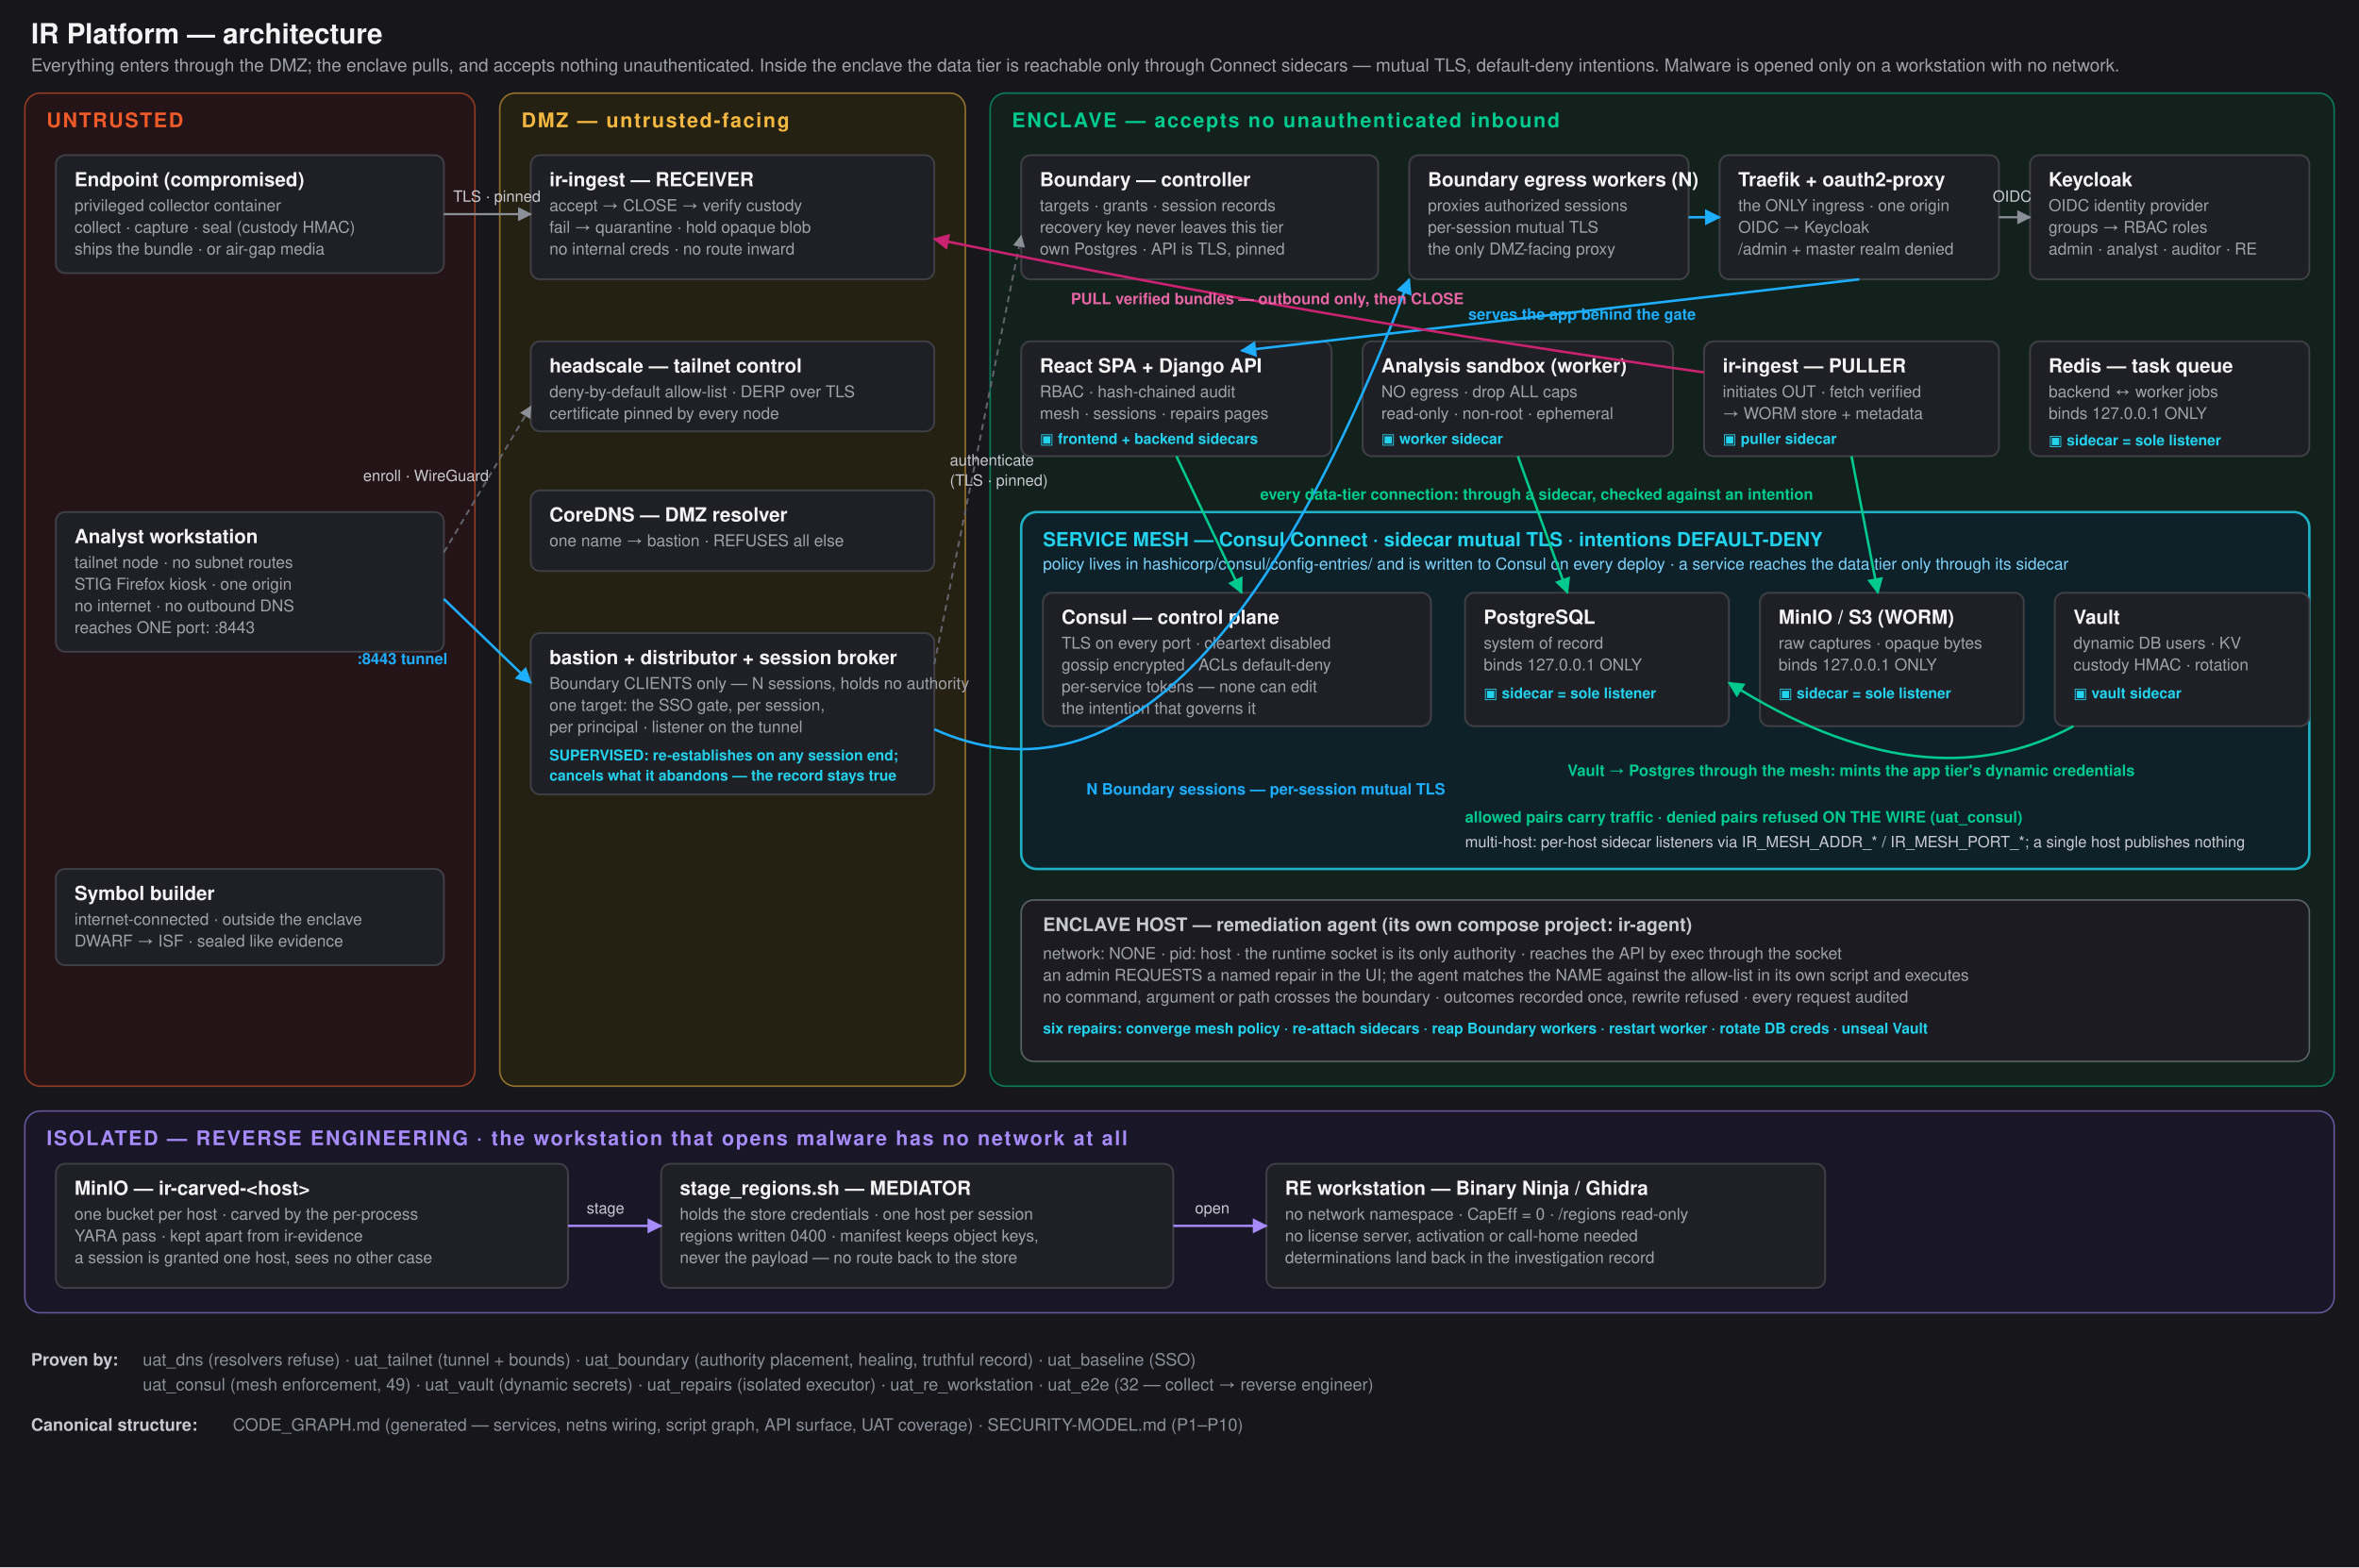
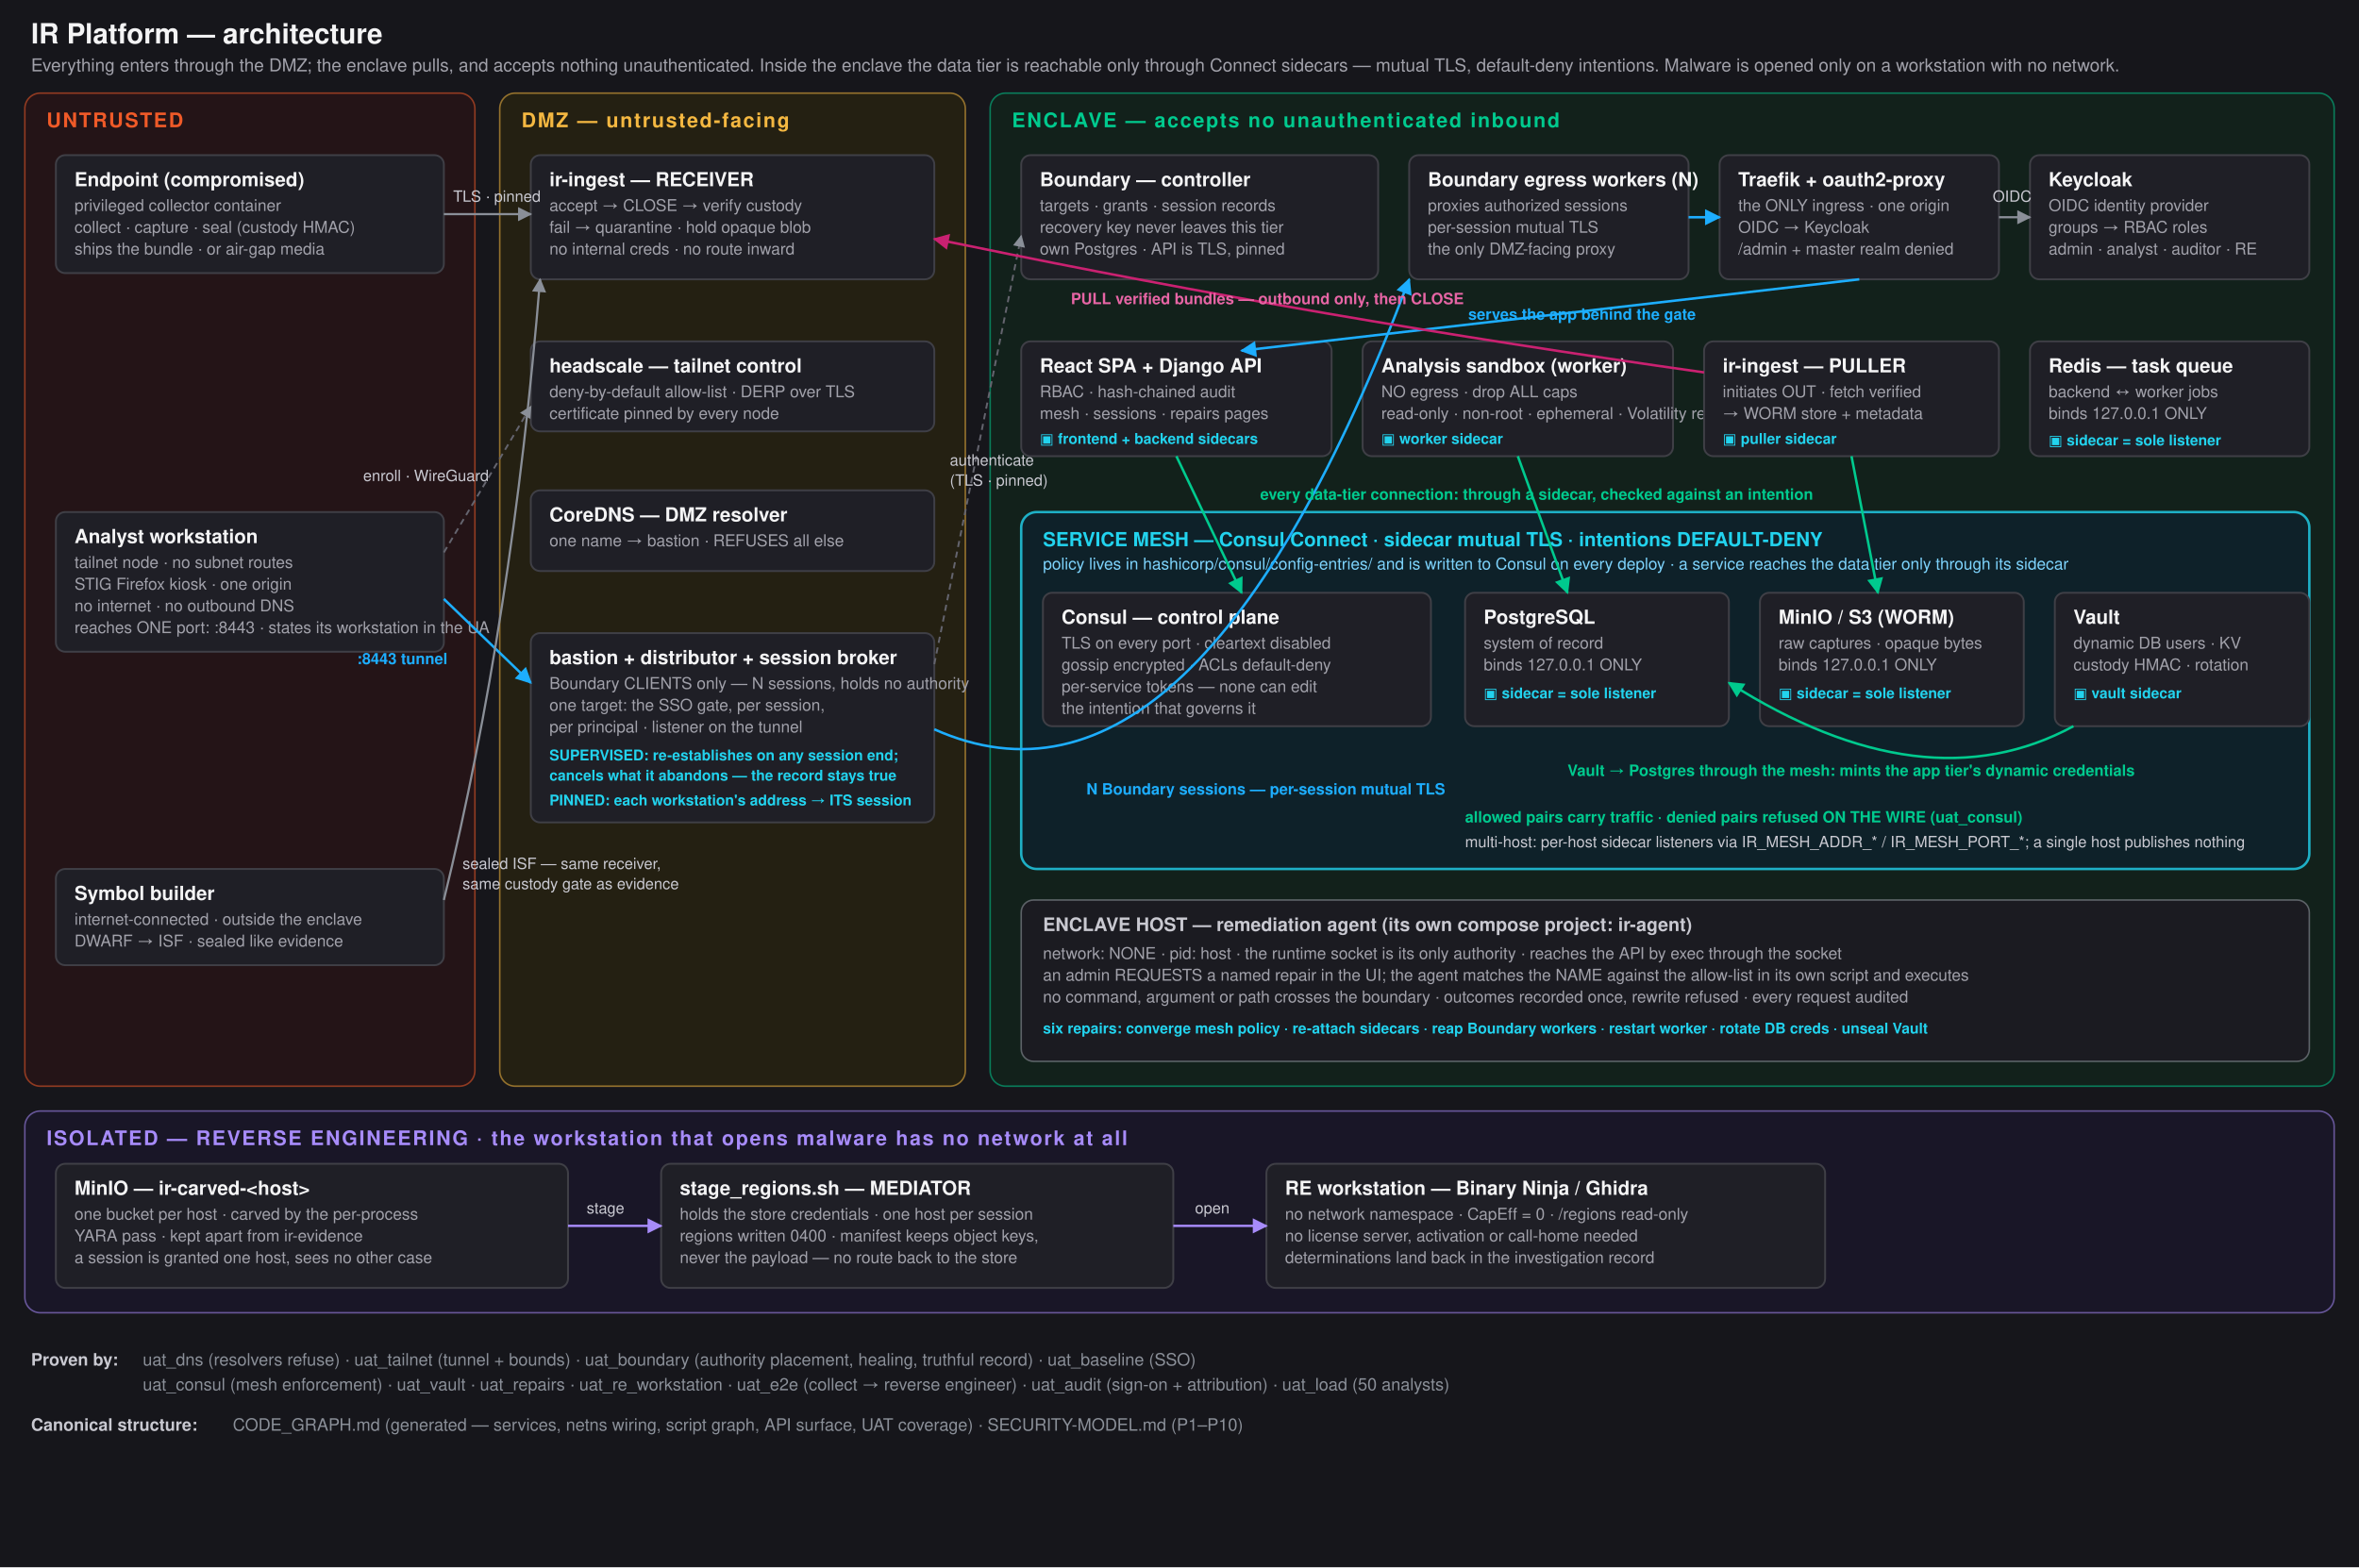
<svg xmlns="http://www.w3.org/2000/svg" width="1520" height="1010" viewBox="0 0 1520 1010" font-family="-apple-system,BlinkMacSystemFont,Segoe UI,Helvetica,Arial,sans-serif">
  <defs>
    <marker id="a-n" viewBox="0 0 10 10" refX="9" refY="5" markerWidth="6.5" markerHeight="6.5" orient="auto-start-reverse">
      <path d="M0,0 L10,5 L0,10 z" fill="#8A8F98" />
    </marker>
    <marker id="a-in" viewBox="0 0 10 10" refX="9" refY="5" markerWidth="6.5" markerHeight="6.5" orient="auto-start-reverse">
      <path d="M0,0 L10,5 L0,10 z" fill="#1DAEFF" />
    </marker>
    <marker id="a-mesh" viewBox="0 0 10 10" refX="9" refY="5" markerWidth="6.5" markerHeight="6.5" orient="auto-start-reverse">
      <path d="M0,0 L10,5 L0,10 z" fill="#00CA8E" />
    </marker>
    <marker id="a-pull" viewBox="0 0 10 10" refX="9" refY="5" markerWidth="6.5" markerHeight="6.5" orient="auto-start-reverse">
      <path d="M0,0 L10,5 L0,10 z" fill="#CA2171" />
    </marker>
    <marker id="a-re" viewBox="0 0 10 10" refX="9" refY="5" markerWidth="6.5" markerHeight="6.5" orient="auto-start-reverse">
      <path d="M0,0 L10,5 L0,10 z" fill="#A78BFA" />
    </marker>
  </defs>
  <style>
    .box   { fill: #1F1F26; stroke: #3F3F46; stroke-width: 1.2; rx: 6; }
    .boxT  { font-size: 12.5px; font-weight: 600; fill: #F4F4F5; }
    .boxS  { font-size: 10.5px; fill: #A1A1AA; }
    .bandT { font-size: 13px; font-weight: 700; letter-spacing: .08em; }
    .en    { stroke: #8A8F98; stroke-width: 1.4; fill: none; marker-end: url(#a-n); }
    .ein   { stroke: #1DAEFF; stroke-width: 1.6; fill: none; marker-end: url(#a-in); }
    .emesh { stroke: #00CA8E; stroke-width: 1.6; fill: none; marker-end: url(#a-mesh); }
    .epull { stroke: #CA2171; stroke-width: 1.6; fill: none; marker-end: url(#a-pull); }
    .ere   { stroke: #A78BFA; stroke-width: 1.5; fill: none; marker-end: url(#a-re); }
    .edash { stroke: #64646E; stroke-width: 1.2; fill: none; stroke-dasharray: 4 3; marker-end: url(#a-n); }
    .lab   { font-size: 10px; fill: #C9C9D1; }
    .labm  { font-size: 10px; fill: #00CA8E; font-weight: 600; }
    .labin { font-size: 10px; fill: #1DAEFF; font-weight: 600; }
    .labp  { font-size: 10px; fill: #E765A5; font-weight: 600; }
    .chip  { font-size: 9.5px; font-weight: 700; fill: #22D3EE; }
    .warn  { font-size: 10px; font-weight: 700; fill: #F5B841; }
  </style>
  <rect x="0" y="0" width="1520" height="1010" fill="#16161B" />
  <text x="20" y="28" font-size="18" font-weight="700" fill="#F4F4F5">IR Platform — architecture</text>
  <text x="20" y="46" font-size="11.5" fill="#A1A1AA">Everything enters through the DMZ; the enclave pulls, and accepts nothing unauthenticated. Inside the enclave the data tier is reachable only through Connect sidecars — mutual TLS, default-deny intentions. Malware is opened only on a workstation with no network.</text>
  <rect x="16" y="60" width="290" height="640" rx="10" fill="#241417" stroke="#F05A28" stroke-opacity=".55" />
  <text class="bandT" x="30" y="82" fill="#F05A28">UNTRUSTED</text>
  <rect x="322" y="60" width="300" height="640" rx="10" fill="#242012" stroke="#F5B841" stroke-opacity=".55" />
  <text class="bandT" x="336" y="82" fill="#F5B841">DMZ — untrusted-facing</text>
  <rect x="638" y="60" width="866" height="640" rx="10" fill="#12211B" stroke="#00CA8E" stroke-opacity=".55" />
  <text class="bandT" x="652" y="82" fill="#00CA8E">ENCLAVE — accepts no unauthenticated inbound</text>
  <rect class="box" x="36" y="100" width="250" height="76" />
  <text class="boxT" x="48" y="120">Endpoint (compromised)</text>
  <text class="boxS" x="48" y="136">privileged collector container</text>
  <text class="boxS" x="48" y="150">collect · capture · seal (custody HMAC)</text>
  <text class="boxS" x="48" y="164">ships the bundle · or air-gap media</text>
  <rect class="box" x="36" y="330" width="250" height="90" />
  <text class="boxT" x="48" y="350">Analyst workstation</text>
  <text class="boxS" x="48" y="366">tailnet node · no subnet routes</text>
  <text class="boxS" x="48" y="380">STIG Firefox kiosk · one origin</text>
  <text class="boxS" x="48" y="394">no internet · no outbound DNS</text>
-   <text class="boxS" x="48" y="408">reaches ONE port: :8443</text>
+   <text class="boxS" x="48" y="408">reaches ONE port: :8443 · states its workstation in the UA</text>
  <rect class="box" x="36" y="560" width="250" height="62" />
  <text class="boxT" x="48" y="580">Symbol builder</text>
  <text class="boxS" x="48" y="596">internet-connected · outside the enclave</text>
  <text class="boxS" x="48" y="610">DWARF → ISF · sealed like evidence</text>
  <rect class="box" x="342" y="100" width="260" height="80" />
  <text class="boxT" x="354" y="120">ir-ingest — RECEIVER</text>
  <text class="boxS" x="354" y="136">accept → CLOSE → verify custody</text>
  <text class="boxS" x="354" y="150">fail → quarantine · hold opaque blob</text>
  <text class="boxS" x="354" y="164">no internal creds · no route inward</text>
  <rect class="box" x="342" y="220" width="260" height="58" />
  <text class="boxT" x="354" y="240">headscale — tailnet control</text>
  <text class="boxS" x="354" y="256">deny-by-default allow-list · DERP over TLS</text>
  <text class="boxS" x="354" y="270">certificate pinned by every node</text>
  <rect class="box" x="342" y="316" width="260" height="52" />
  <text class="boxT" x="354" y="336">CoreDNS — DMZ resolver</text>
  <text class="boxS" x="354" y="352">one name → bastion · REFUSES all else</text>
-   <rect class="box" x="342" y="408" width="260" height="104" />
+   <rect class="box" x="342" y="408" width="260" height="122" />
  <text class="boxT" x="354" y="428">bastion + distributor + session broker</text>
  <text class="boxS" x="354" y="444">Boundary CLIENTS only — N sessions, holds no authority</text>
  <text class="boxS" x="354" y="458">one target: the SSO gate, per session,</text>
  <text class="boxS" x="354" y="472">per principal · listener on the tunnel</text>
  <text class="chip" x="354" y="490">SUPERVISED: re-establishes on any session end;</text>
  <text class="chip" x="354" y="503">cancels what it abandons — the record stays true</text>
+   <text class="chip" x="354" y="519">PINNED: each workstation's address → ITS session</text>
  <rect class="box" x="658" y="100" width="230" height="80" />
  <text class="boxT" x="670" y="120">Boundary — controller</text>
  <text class="boxS" x="670" y="136">targets · grants · session records</text>
  <text class="boxS" x="670" y="150">recovery key never leaves this tier</text>
  <text class="boxS" x="670" y="164">own Postgres · API is TLS, pinned</text>
  <rect class="box" x="908" y="100" width="180" height="80" />
  <text class="boxT" x="920" y="120">Boundary egress workers (N)</text>
  <text class="boxS" x="920" y="136">proxies authorized sessions</text>
  <text class="boxS" x="920" y="150">per-session mutual TLS</text>
  <text class="boxS" x="920" y="164">the only DMZ-facing proxy</text>
  <rect class="box" x="1108" y="100" width="180" height="80" />
  <text class="boxT" x="1120" y="120">Traefik + oauth2-proxy</text>
  <text class="boxS" x="1120" y="136">the ONLY ingress · one origin</text>
  <text class="boxS" x="1120" y="150">OIDC → Keycloak</text>
  <text class="boxS" x="1120" y="164">/admin + master realm denied</text>
  <rect class="box" x="1308" y="100" width="180" height="80" />
  <text class="boxT" x="1320" y="120">Keycloak</text>
  <text class="boxS" x="1320" y="136">OIDC identity provider</text>
  <text class="boxS" x="1320" y="150">groups → RBAC roles</text>
  <text class="boxS" x="1320" y="164">admin · analyst · auditor · RE</text>
  <rect class="box" x="658" y="220" width="200" height="74" />
  <text class="boxT" x="670" y="240">React SPA + Django API</text>
  <text class="boxS" x="670" y="256">RBAC · hash-chained audit</text>
  <text class="boxS" x="670" y="270">mesh · sessions · repairs pages</text>
  <text class="chip" x="670" y="286">▣ frontend + backend sidecars</text>
  <rect class="box" x="878" y="220" width="200" height="74" />
  <text class="boxT" x="890" y="240">Analysis sandbox (worker)</text>
  <text class="boxS" x="890" y="256">NO egress · drop ALL caps</text>
-   <text class="boxS" x="890" y="270">read-only · non-root · ephemeral</text>
+   <text class="boxS" x="890" y="270">read-only · non-root · ephemeral · Volatility reads the pulled ISF store</text>
  <text class="chip" x="890" y="286">▣ worker sidecar</text>
  <rect class="box" x="1098" y="220" width="190" height="74" />
  <text class="boxT" x="1110" y="240">ir-ingest — PULLER</text>
  <text class="boxS" x="1110" y="256">initiates OUT · fetch verified</text>
  <text class="boxS" x="1110" y="270">→ WORM store + metadata</text>
  <text class="chip" x="1110" y="286">▣ puller sidecar</text>
  <rect class="box" x="1308" y="220" width="180" height="74" />
  <text class="boxT" x="1320" y="240">Redis — task queue</text>
  <text class="boxS" x="1320" y="256">backend ↔ worker jobs</text>
  <text class="boxS" x="1320" y="270">binds 127.0.0.1 ONLY</text>
  <text class="chip" x="1320" y="287">▣ sidecar = sole listener</text>
  <rect x="658" y="330" width="830" height="230" rx="10" fill="#0E2129" stroke="#22D3EE" stroke-width="1.6" stroke-opacity=".8" />
  <text x="672" y="352" font-size="12.5" font-weight="700" fill="#22D3EE">SERVICE MESH — Consul Connect · sidecar mutual TLS · intentions DEFAULT-DENY</text>
  <text x="672" y="367" font-size="10.5" fill="#7DD3FC">policy lives in hashicorp/consul/config-entries/ and is written to Consul on every deploy · a service reaches the data tier only through its sidecar</text>
  <rect class="box" x="672" y="382" width="250" height="86" />
  <text class="boxT" x="684" y="402">Consul — control plane</text>
  <text class="boxS" x="684" y="418">TLS on every port · cleartext disabled</text>
  <text class="boxS" x="684" y="432">gossip encrypted · ACLs default-deny</text>
  <text class="boxS" x="684" y="446">per-service tokens — none can edit</text>
  <text class="boxS" x="684" y="460">the intention that governs it</text>
  <rect class="box" x="944" y="382" width="170" height="86" />
  <text class="boxT" x="956" y="402">PostgreSQL</text>
  <text class="boxS" x="956" y="418">system of record</text>
  <text class="boxS" x="956" y="432">binds 127.0.0.1 ONLY</text>
  <text class="chip" x="956" y="450">▣ sidecar = sole listener</text>
  <rect class="box" x="1134" y="382" width="170" height="86" />
  <text class="boxT" x="1146" y="402">MinIO / S3 (WORM)</text>
  <text class="boxS" x="1146" y="418">raw captures · opaque bytes</text>
  <text class="boxS" x="1146" y="432">binds 127.0.0.1 ONLY</text>
  <text class="chip" x="1146" y="450">▣ sidecar = sole listener</text>
  <rect class="box" x="1324" y="382" width="164" height="86" />
  <text class="boxT" x="1336" y="402">Vault</text>
  <text class="boxS" x="1336" y="418">dynamic DB users · KV</text>
  <text class="boxS" x="1336" y="432">custody HMAC · rotation</text>
  <text class="chip" x="1336" y="450">▣ vault sidecar</text>
  <path class="emesh" d="M1336 468 Q1240 520 1114 440" />
  <text class="labm" x="1010" y="500">Vault → Postgres through the mesh: mints the app tier's dynamic credentials</text>
  <text class="labm" x="944" y="530">allowed pairs carry traffic · denied pairs refused ON THE WIRE (uat_consul)</text>
  <text class="lab" x="944" y="546">multi-host: per-host sidecar listeners via IR_MESH_ADDR_* / IR_MESH_PORT_*; a single host publishes nothing</text>
  <rect x="658" y="580" width="830" height="104" rx="8" fill="#1B1B21" stroke="#8A8F98" stroke-opacity=".6" />
  <text x="672" y="600" font-size="12" font-weight="700" fill="#C9C9D1">ENCLAVE HOST — remediation agent (its own compose project: ir-agent)</text>
  <text class="boxS" x="672" y="618">network: NONE · pid: host · the runtime socket is its only authority · reaches the API by exec through the socket</text>
  <text class="boxS" x="672" y="632">an admin REQUESTS a named repair in the UI; the agent matches the NAME against the allow-list in its own script and executes</text>
  <text class="boxS" x="672" y="646">no command, argument or path crosses the boundary · outcomes recorded once, rewrite refused · every request audited</text>
  <text class="chip" x="672" y="666">six repairs: converge mesh policy · re-attach sidecars · reap Boundary workers · restart worker · rotate DB creds · unseal Vault</text>
  <path class="en" d="M286 138 L342 138" />
  <text class="lab" x="292" y="130">TLS · pinned</text>
  <path class="edash" d="M286 356 L342 262" />
  <text class="lab" x="234" y="310">enroll · WireGuard</text>
  <path class="ein" d="M286 386 L342 440" />
  <text class="labin" x="230" y="428">:8443 tunnel</text>
+   <path class="en" d="M286 580 Q330 400 348 180" />
+   <text class="lab" x="298" y="560">sealed ISF — same receiver,</text>
+   <text class="lab" x="298" y="573">same custody gate as evidence</text>
  <path class="edash" d="M602 428 L658 152" />
  <text class="lab" x="612" y="300">authenticate</text>
  <text class="lab" x="612" y="313">(TLS · pinned)</text>
  <path class="ein" d="M602 470 Q770 545 908 180" />
  <text class="labin" x="700" y="512">N Boundary sessions — per-session mutual TLS</text>
  <path class="ein" d="M1088 140 L1108 140" />
  <path class="en" d="M1288 140 L1308 140" />
  <text class="lab" x="1284" y="130">OIDC</text>
  <path class="ein" d="M1198 180 L800 226" />
  <text class="labin" x="946" y="206">serves the app behind the gate</text>
  <path class="epull" d="M1098 240 Q850 205 622 158 L602 154" />
  <text class="labp" x="690" y="196">PULL verified bundles — outbound only, then CLOSE</text>
  <path class="emesh" d="M758 294 L800 382" />
  <path class="emesh" d="M978 294 L1010 382" />
  <path class="emesh" d="M1193 294 L1210 382" />
  <text class="labm" x="812" y="322">every data-tier connection: through a sidecar, checked against an intention</text>
  <rect x="16" y="716" width="1488" height="130" rx="10" fill="#191627" stroke="#A78BFA" stroke-opacity=".55" />
  <text class="bandT" x="30" y="738" fill="#A78BFA">ISOLATED — REVERSE ENGINEERING · the workstation that opens malware has no network at all</text>
  <rect class="box" x="36" y="750" width="330" height="80" />
  <text class="boxT" x="48" y="770">MinIO — ir-carved-&lt;host&gt;</text>
  <text class="boxS" x="48" y="786">one bucket per host · carved by the per-process</text>
  <text class="boxS" x="48" y="800">YARA pass · kept apart from ir-evidence</text>
  <text class="boxS" x="48" y="814">a session is granted one host, sees no other case</text>
  <rect class="box" x="426" y="750" width="330" height="80" />
  <text class="boxT" x="438" y="770">stage_regions.sh — MEDIATOR</text>
  <text class="boxS" x="438" y="786">holds the store credentials · one host per session</text>
  <text class="boxS" x="438" y="800">regions written 0400 · manifest keeps object keys,</text>
  <text class="boxS" x="438" y="814">never the payload — no route back to the store</text>
  <rect class="box" x="816" y="750" width="360" height="80" />
  <text class="boxT" x="828" y="770">RE workstation — Binary Ninja / Ghidra</text>
  <text class="boxS" x="828" y="786">no network namespace · CapEff = 0 · /regions read-only</text>
  <text class="boxS" x="828" y="800">no license server, activation or call-home needed</text>
  <text class="boxS" x="828" y="814">determinations land back in the investigation record</text>
  <path class="ere" d="M366 790 L426 790" />
  <text class="lab" x="378" y="782">stage</text>
  <path class="ere" d="M756 790 L816 790" />
  <text class="lab" x="770" y="782">open</text>
  <text x="20" y="880" font-size="11" font-weight="700" fill="#C9C9D1">Proven by:</text>
  <text x="92" y="880" font-size="11" fill="#8A8F98">uat_dns (resolvers refuse) · uat_tailnet (tunnel + bounds) · uat_boundary (authority placement, healing, truthful record) · uat_baseline (SSO)</text>
-   <text x="92" y="896" font-size="11" fill="#8A8F98">uat_consul (mesh enforcement, 49) · uat_vault (dynamic secrets) · uat_repairs (isolated executor) · uat_re_workstation · uat_e2e (32 — collect → reverse engineer)</text>
+   <text x="92" y="896" font-size="11" fill="#8A8F98">uat_consul (mesh enforcement) · uat_vault · uat_repairs · uat_re_workstation · uat_e2e (collect → reverse engineer) · uat_audit (sign-on + attribution) · uat_load (50 analysts)</text>
  <text x="20" y="922" font-size="11" font-weight="700" fill="#C9C9D1">Canonical structure:</text>
  <text x="150" y="922" font-size="11" fill="#8A8F98">CODE_GRAPH.md (generated — services, netns wiring, script graph, API surface, UAT coverage) · SECURITY-MODEL.md (P1–P10)</text>
</svg>
